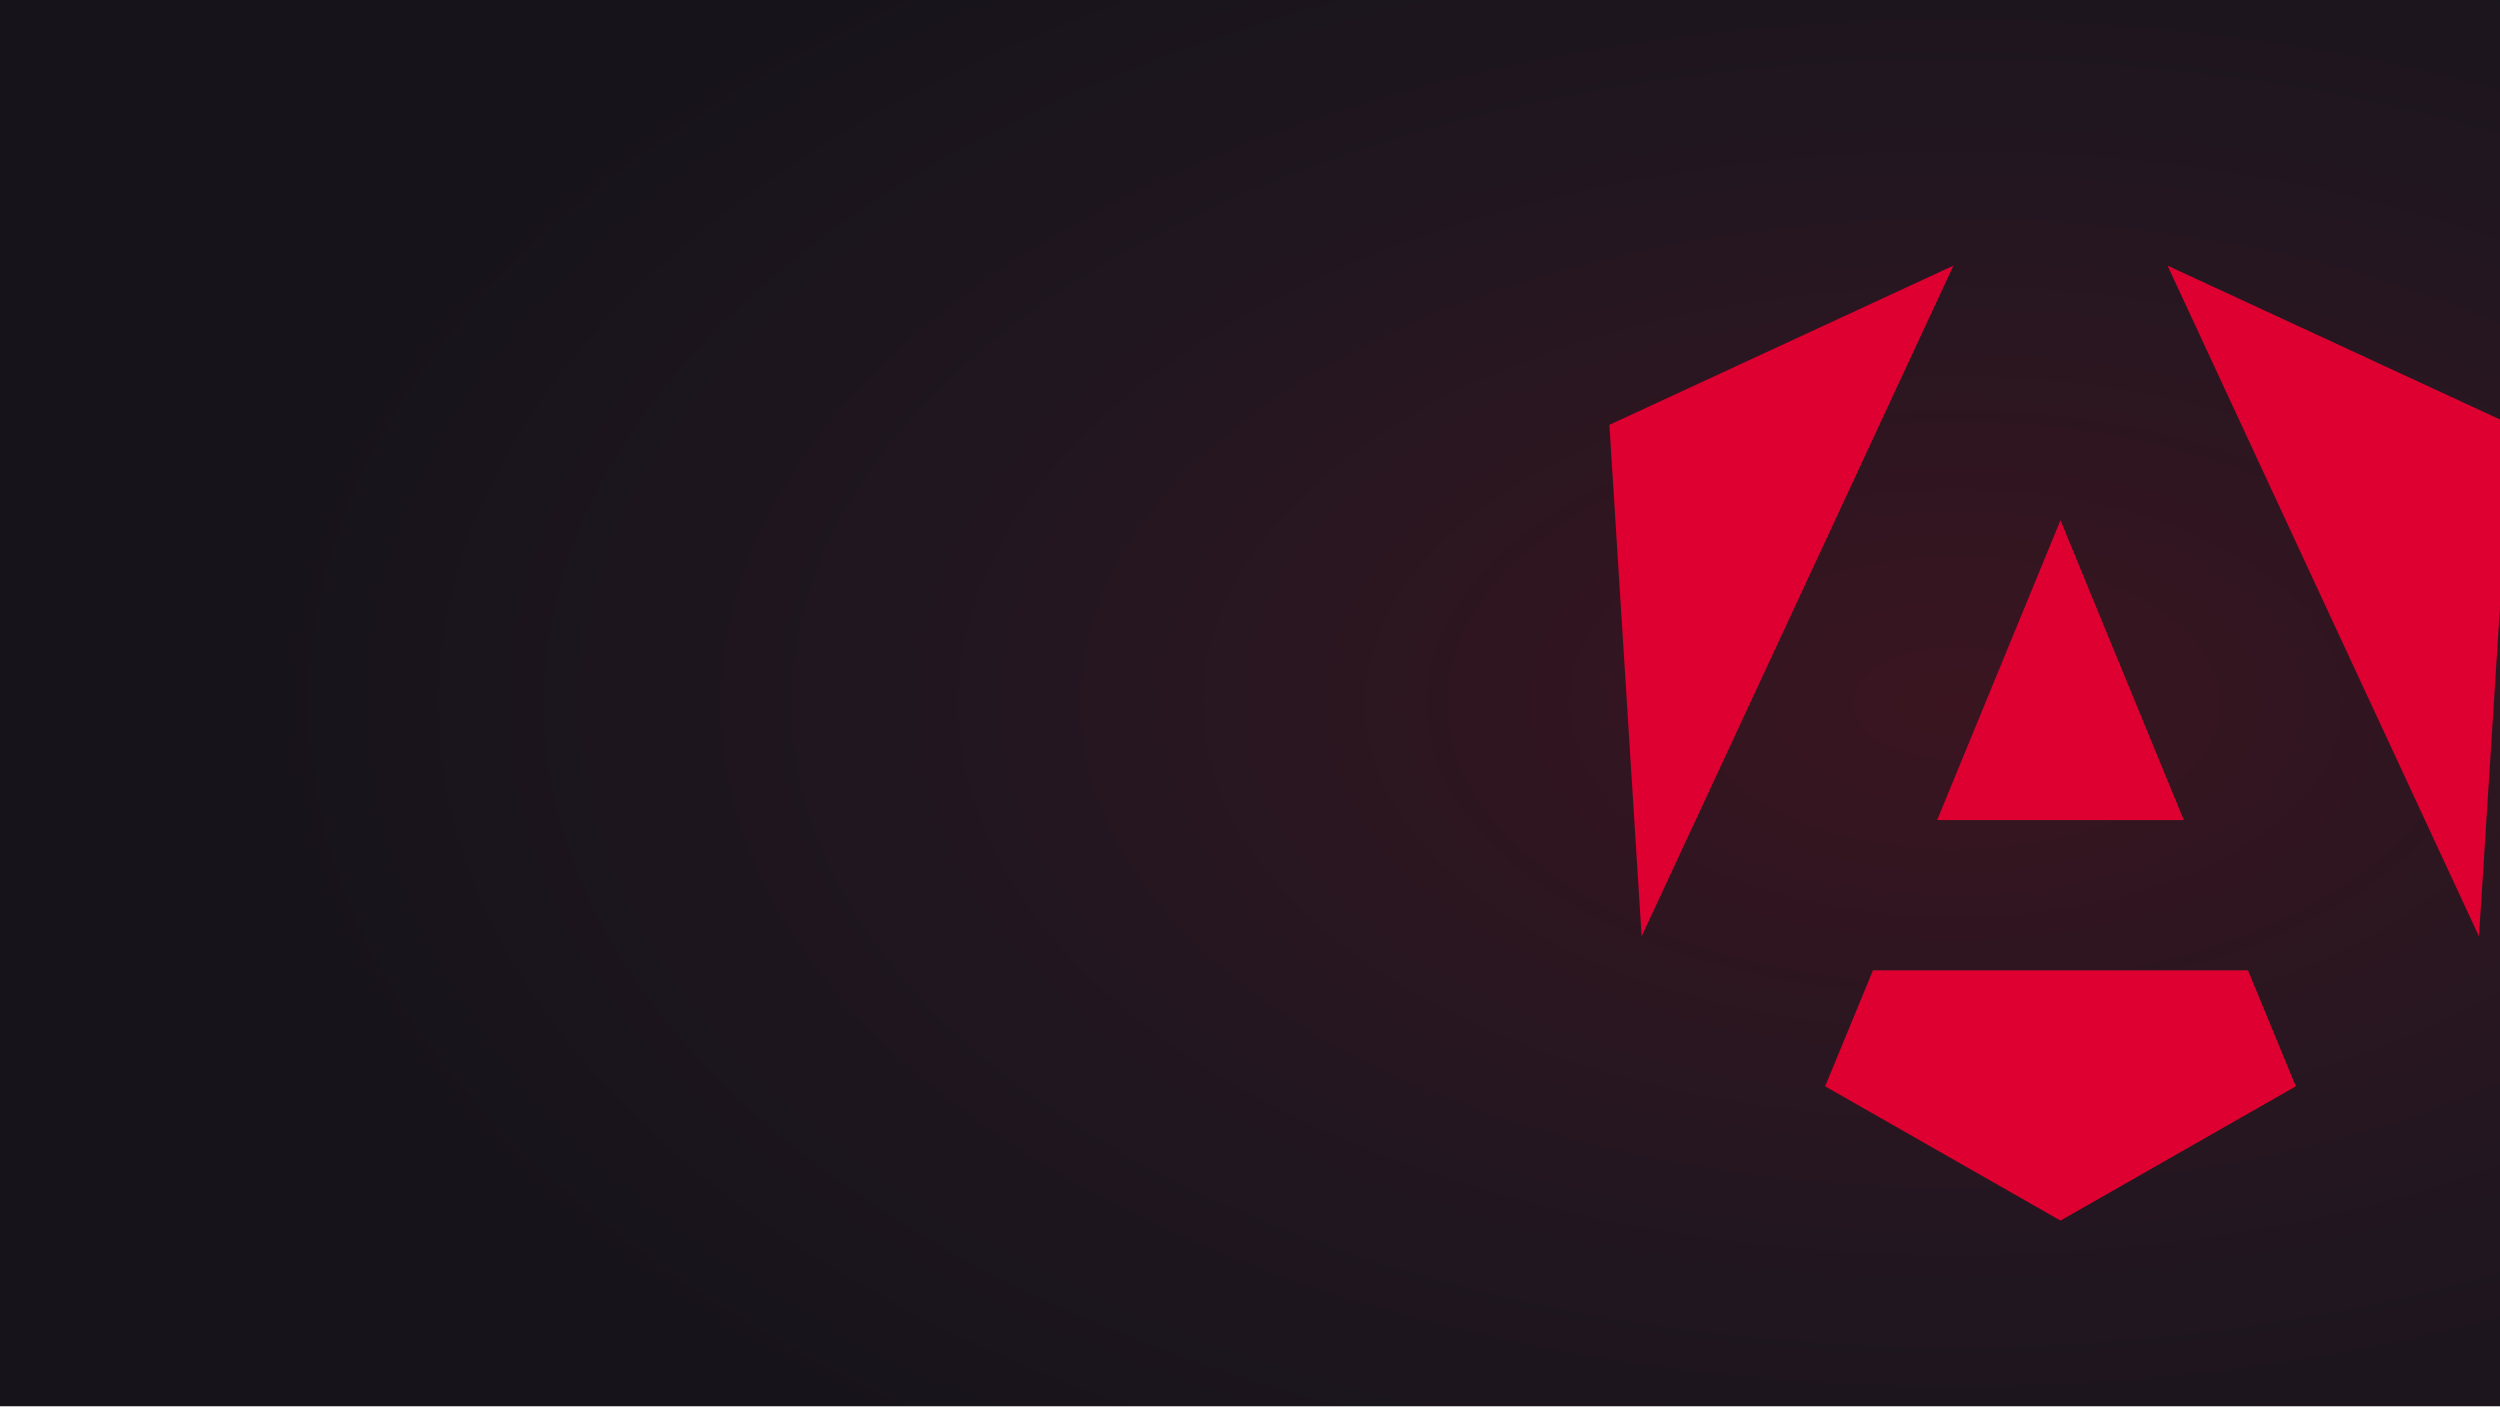
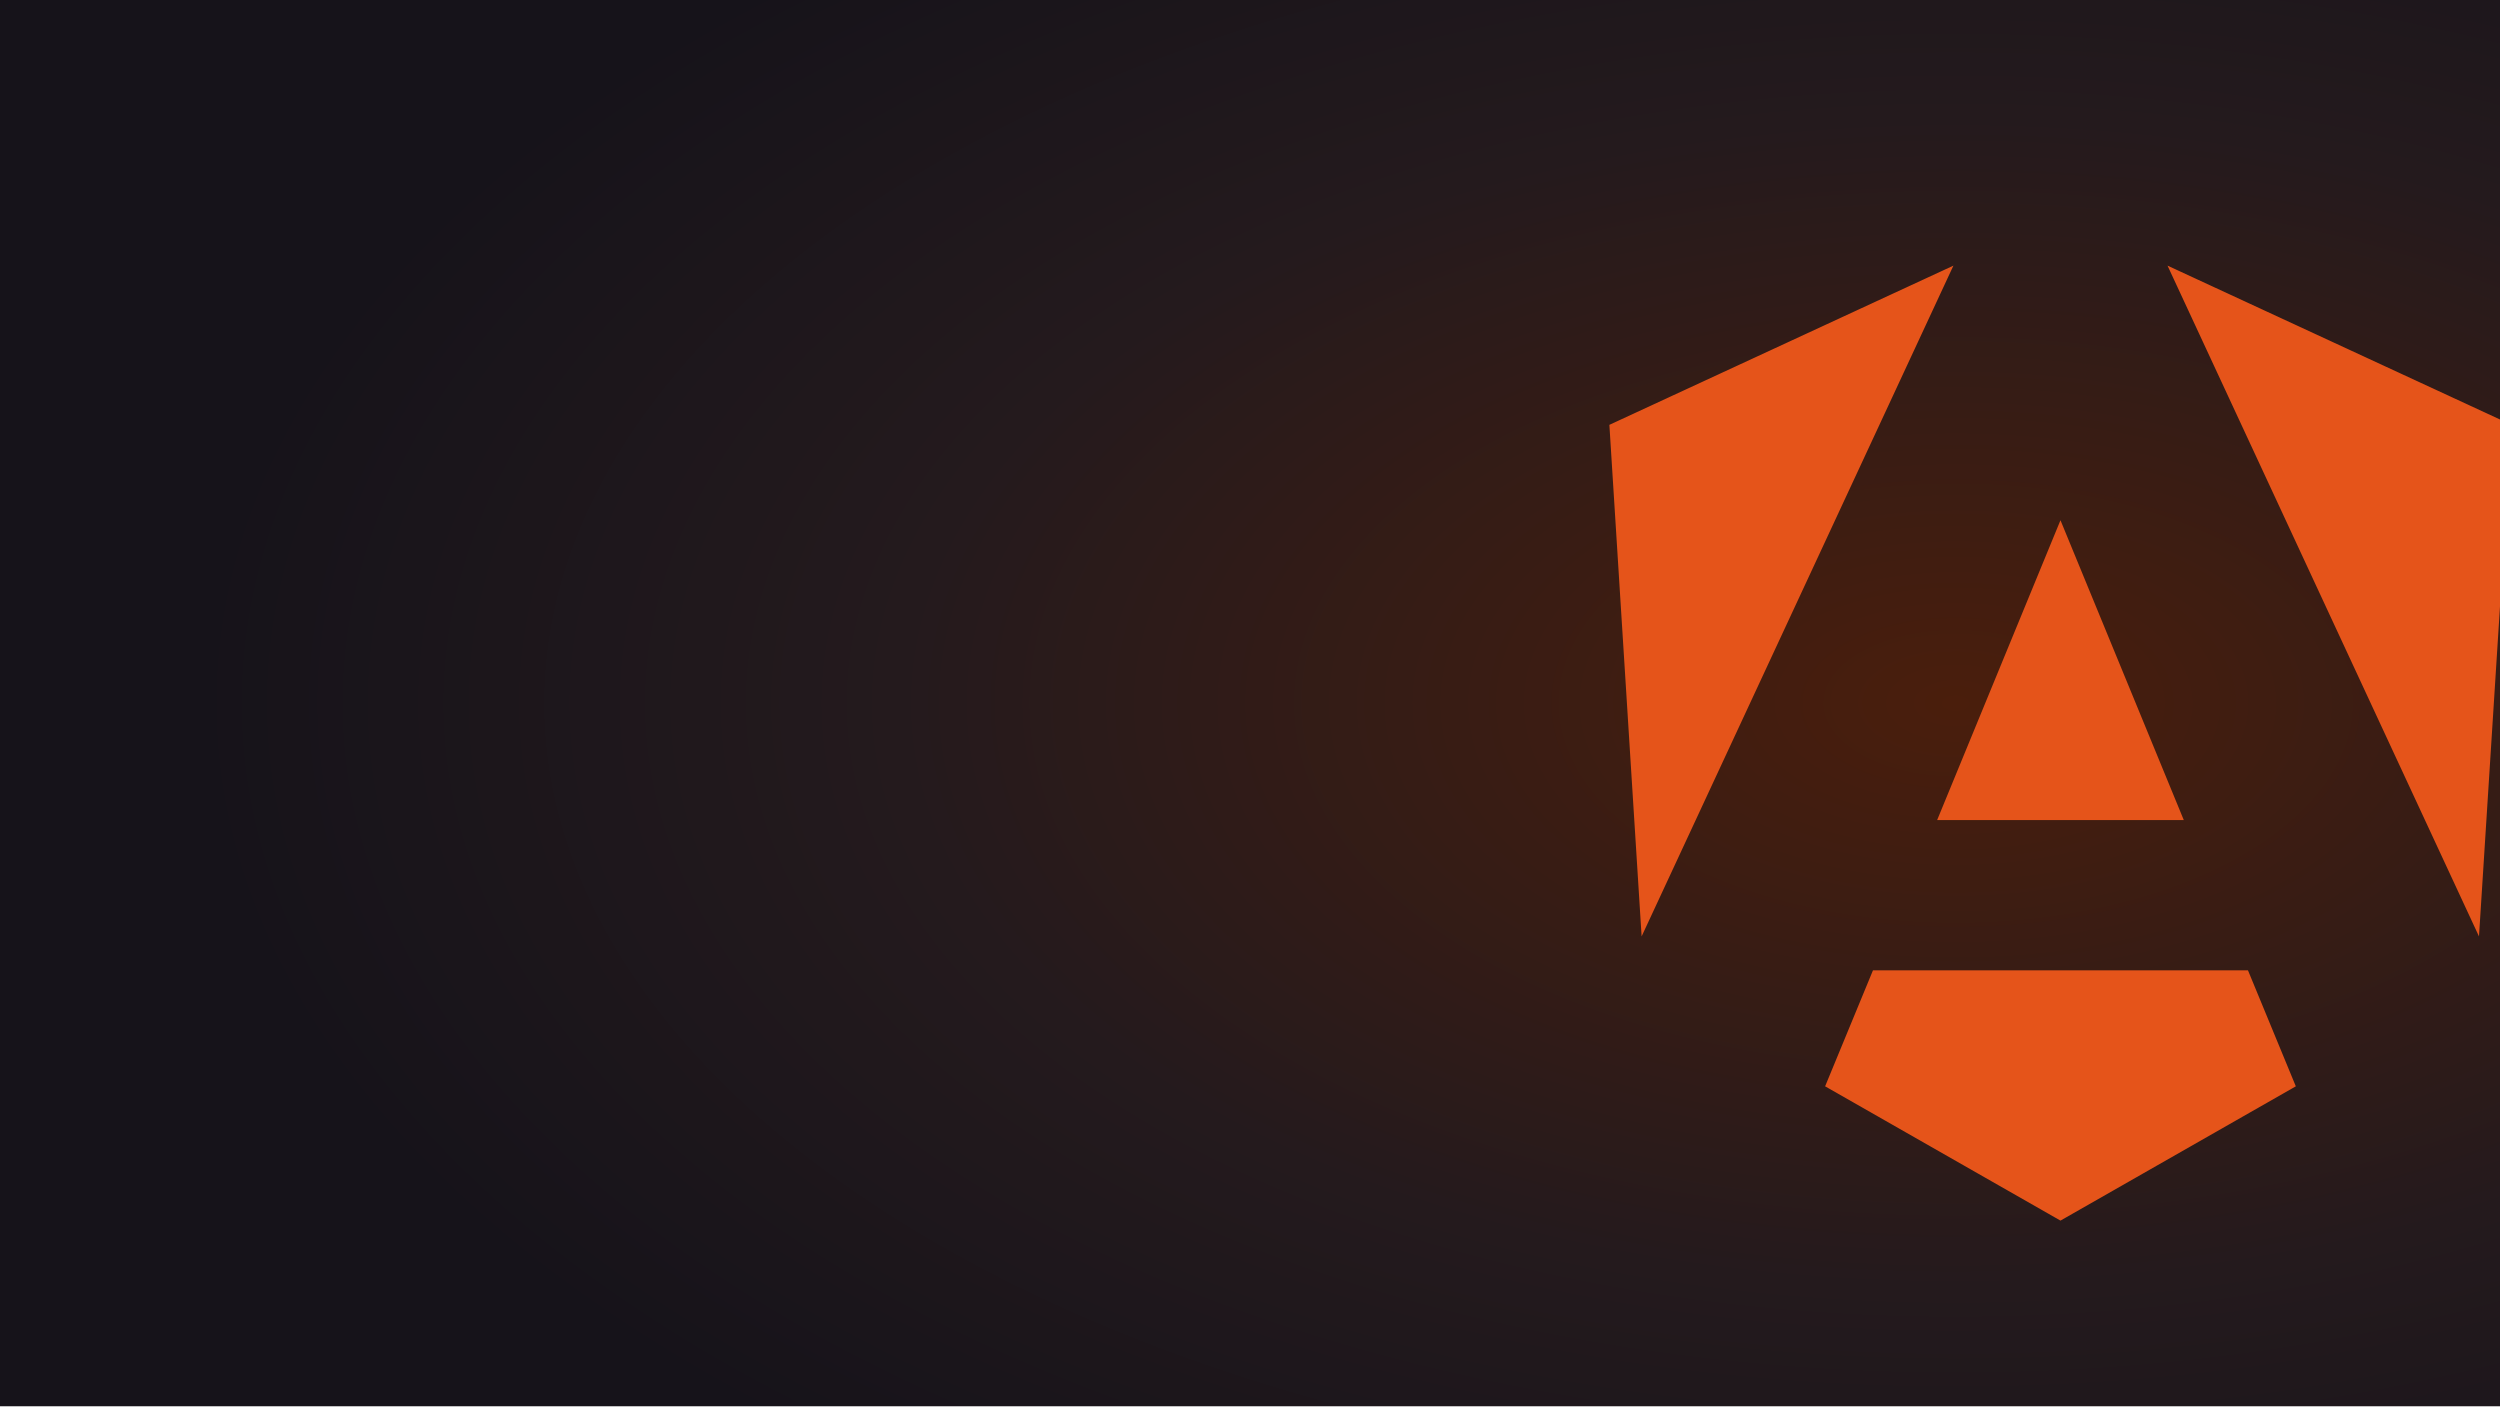
<svg xmlns="http://www.w3.org/2000/svg" viewBox="0 0 1600 900" preserveAspectRatio="xMidYMid slice">
  <defs>
    <radialGradient id="glow" cx="78%" cy="50%" r="70%">
-       <stop offset="0" stop-color="#3A1520" />
-       <stop offset="0.6" stop-color="#201620" />
+       <stop offset="0" stop-color="#4A1E0C" />
+       <stop offset="0.6" stop-color="#241A1D" />
      <stop offset="1" stop-color="#16131A" />
    </radialGradient>
  </defs>
  <rect width="1600" height="900" fill="url(#glow)" />
  <g transform="translate(1030 170) scale(2.6)">
-     <path fill="#DD0031" d="m222.077 39.192-8.019 125.923L137.387 0l84.69 39.192Zm-53.105 162.825-57.933 33.056-57.934-33.056 11.783-28.556h92.301l11.783 28.556ZM111.039 62.675l30.357 73.803H80.681l30.358-73.803ZM7.937 165.115 0 39.192 84.69 0 7.937 165.115Z" />
+     <path fill="#E5541A" d="m222.077 39.192-8.019 125.923L137.387 0l84.69 39.192Zm-53.105 162.825-57.933 33.056-57.934-33.056 11.783-28.556h92.301l11.783 28.556ZM111.039 62.675l30.357 73.803H80.681l30.358-73.803ZM7.937 165.115 0 39.192 84.69 0 7.937 165.115Z" />
  </g>
</svg>
